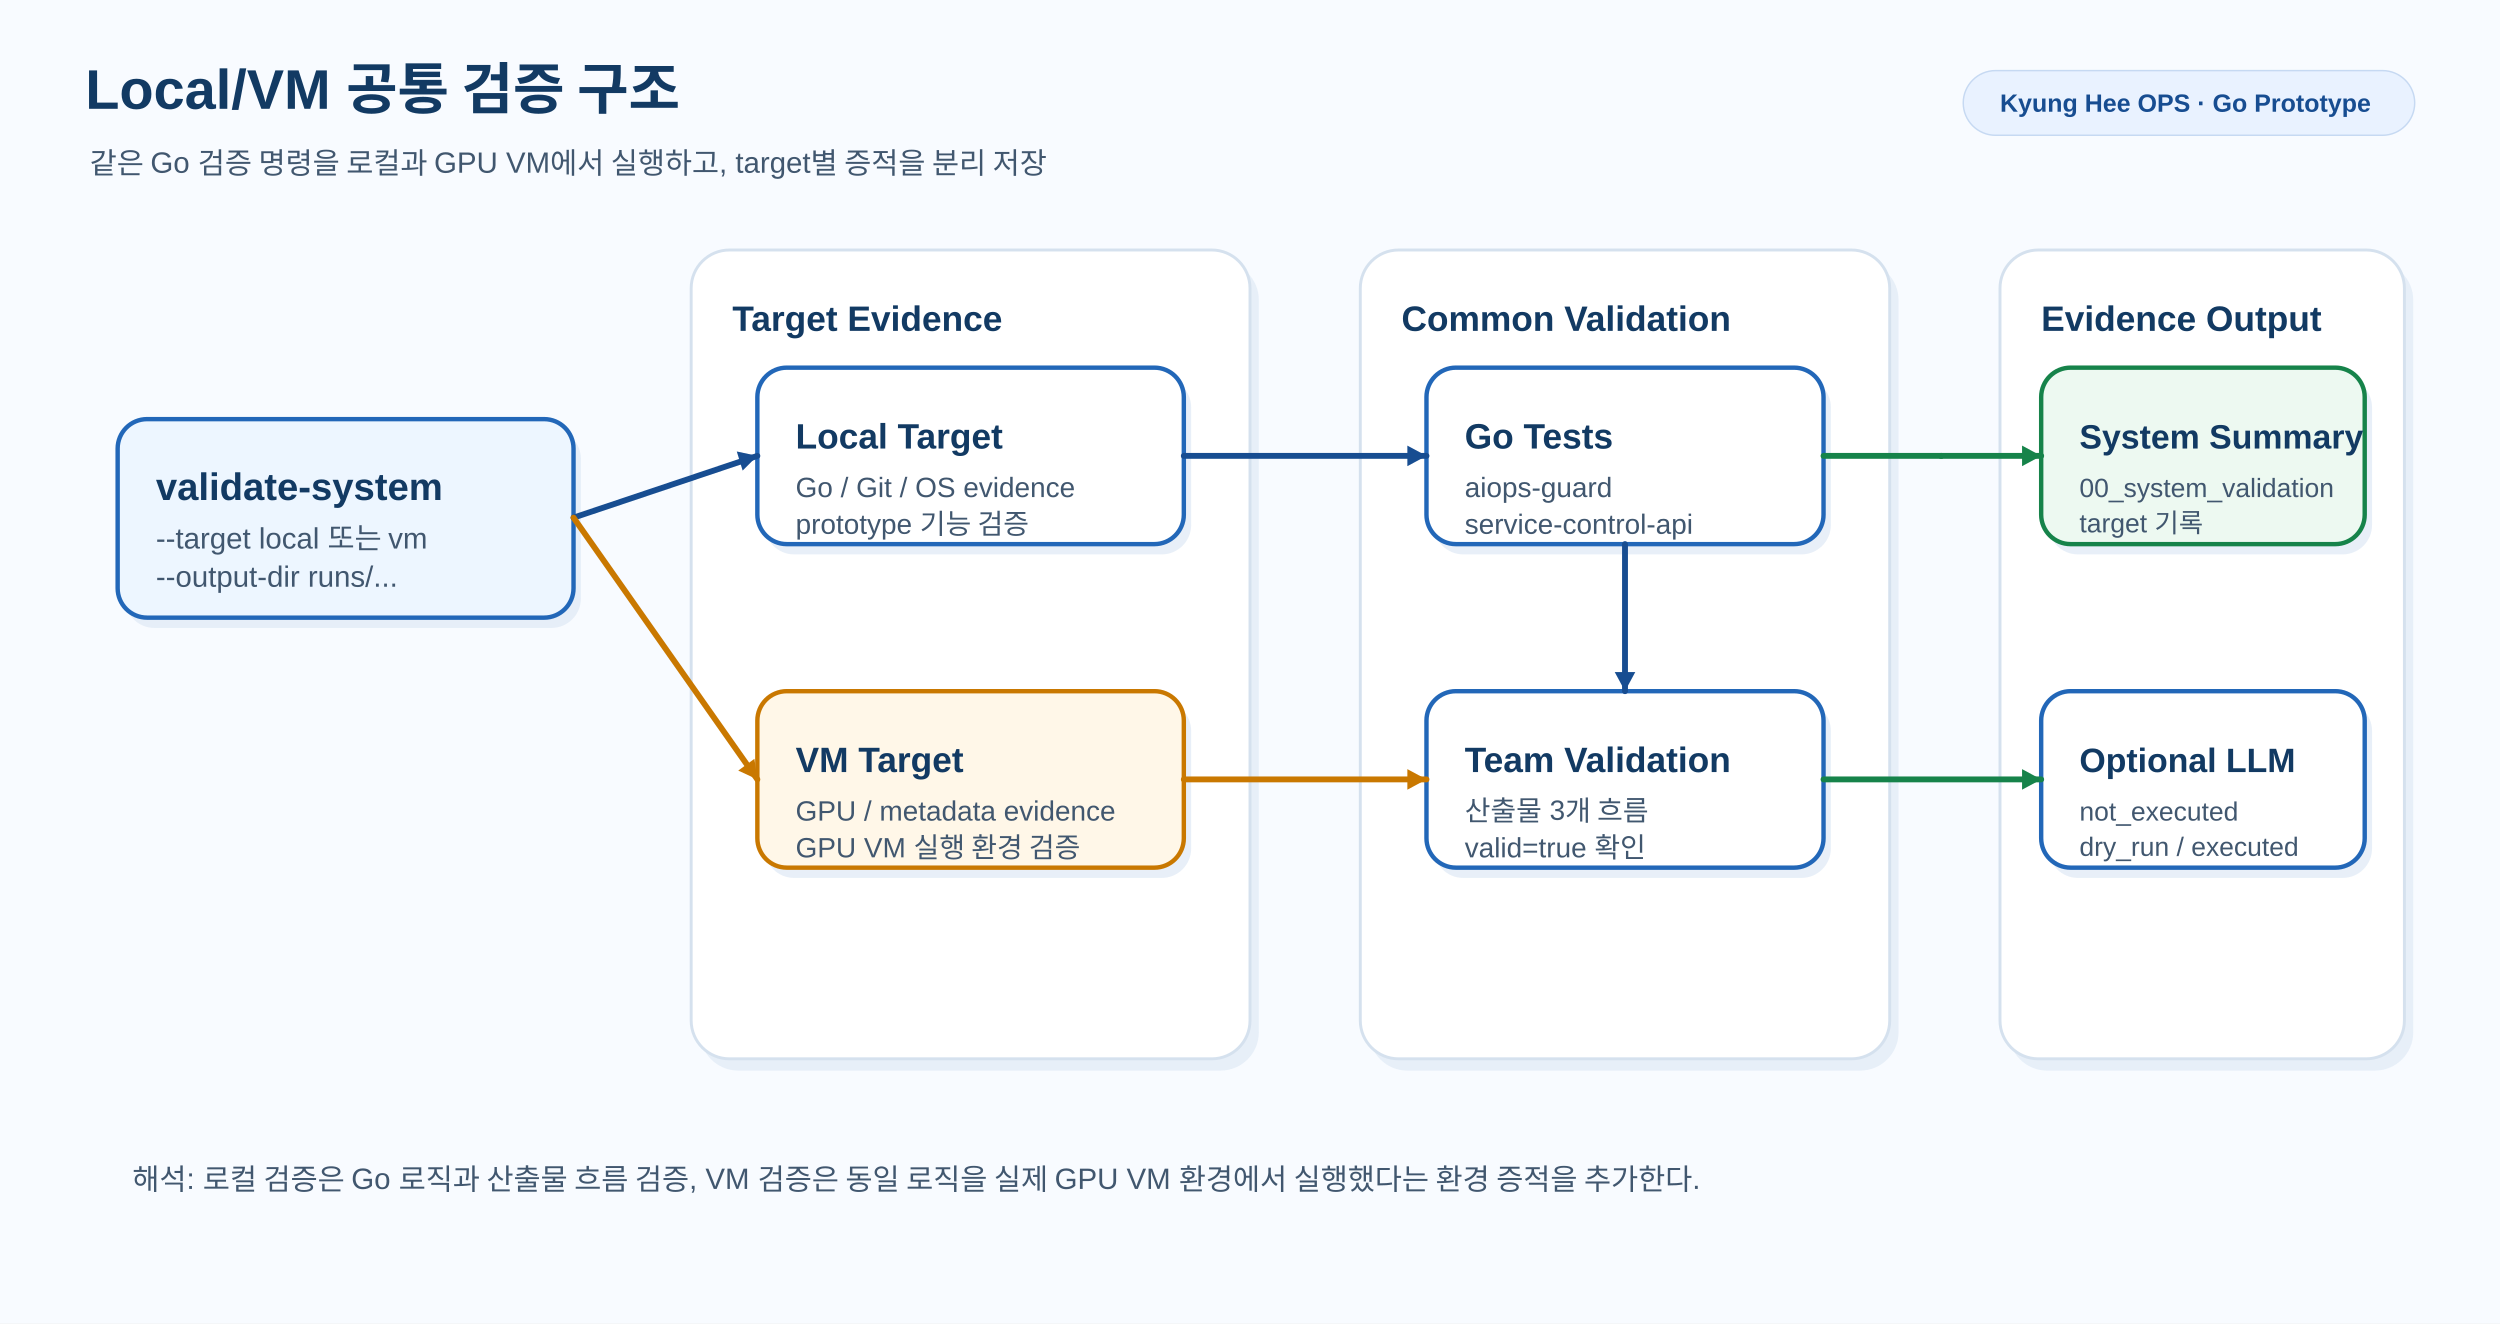
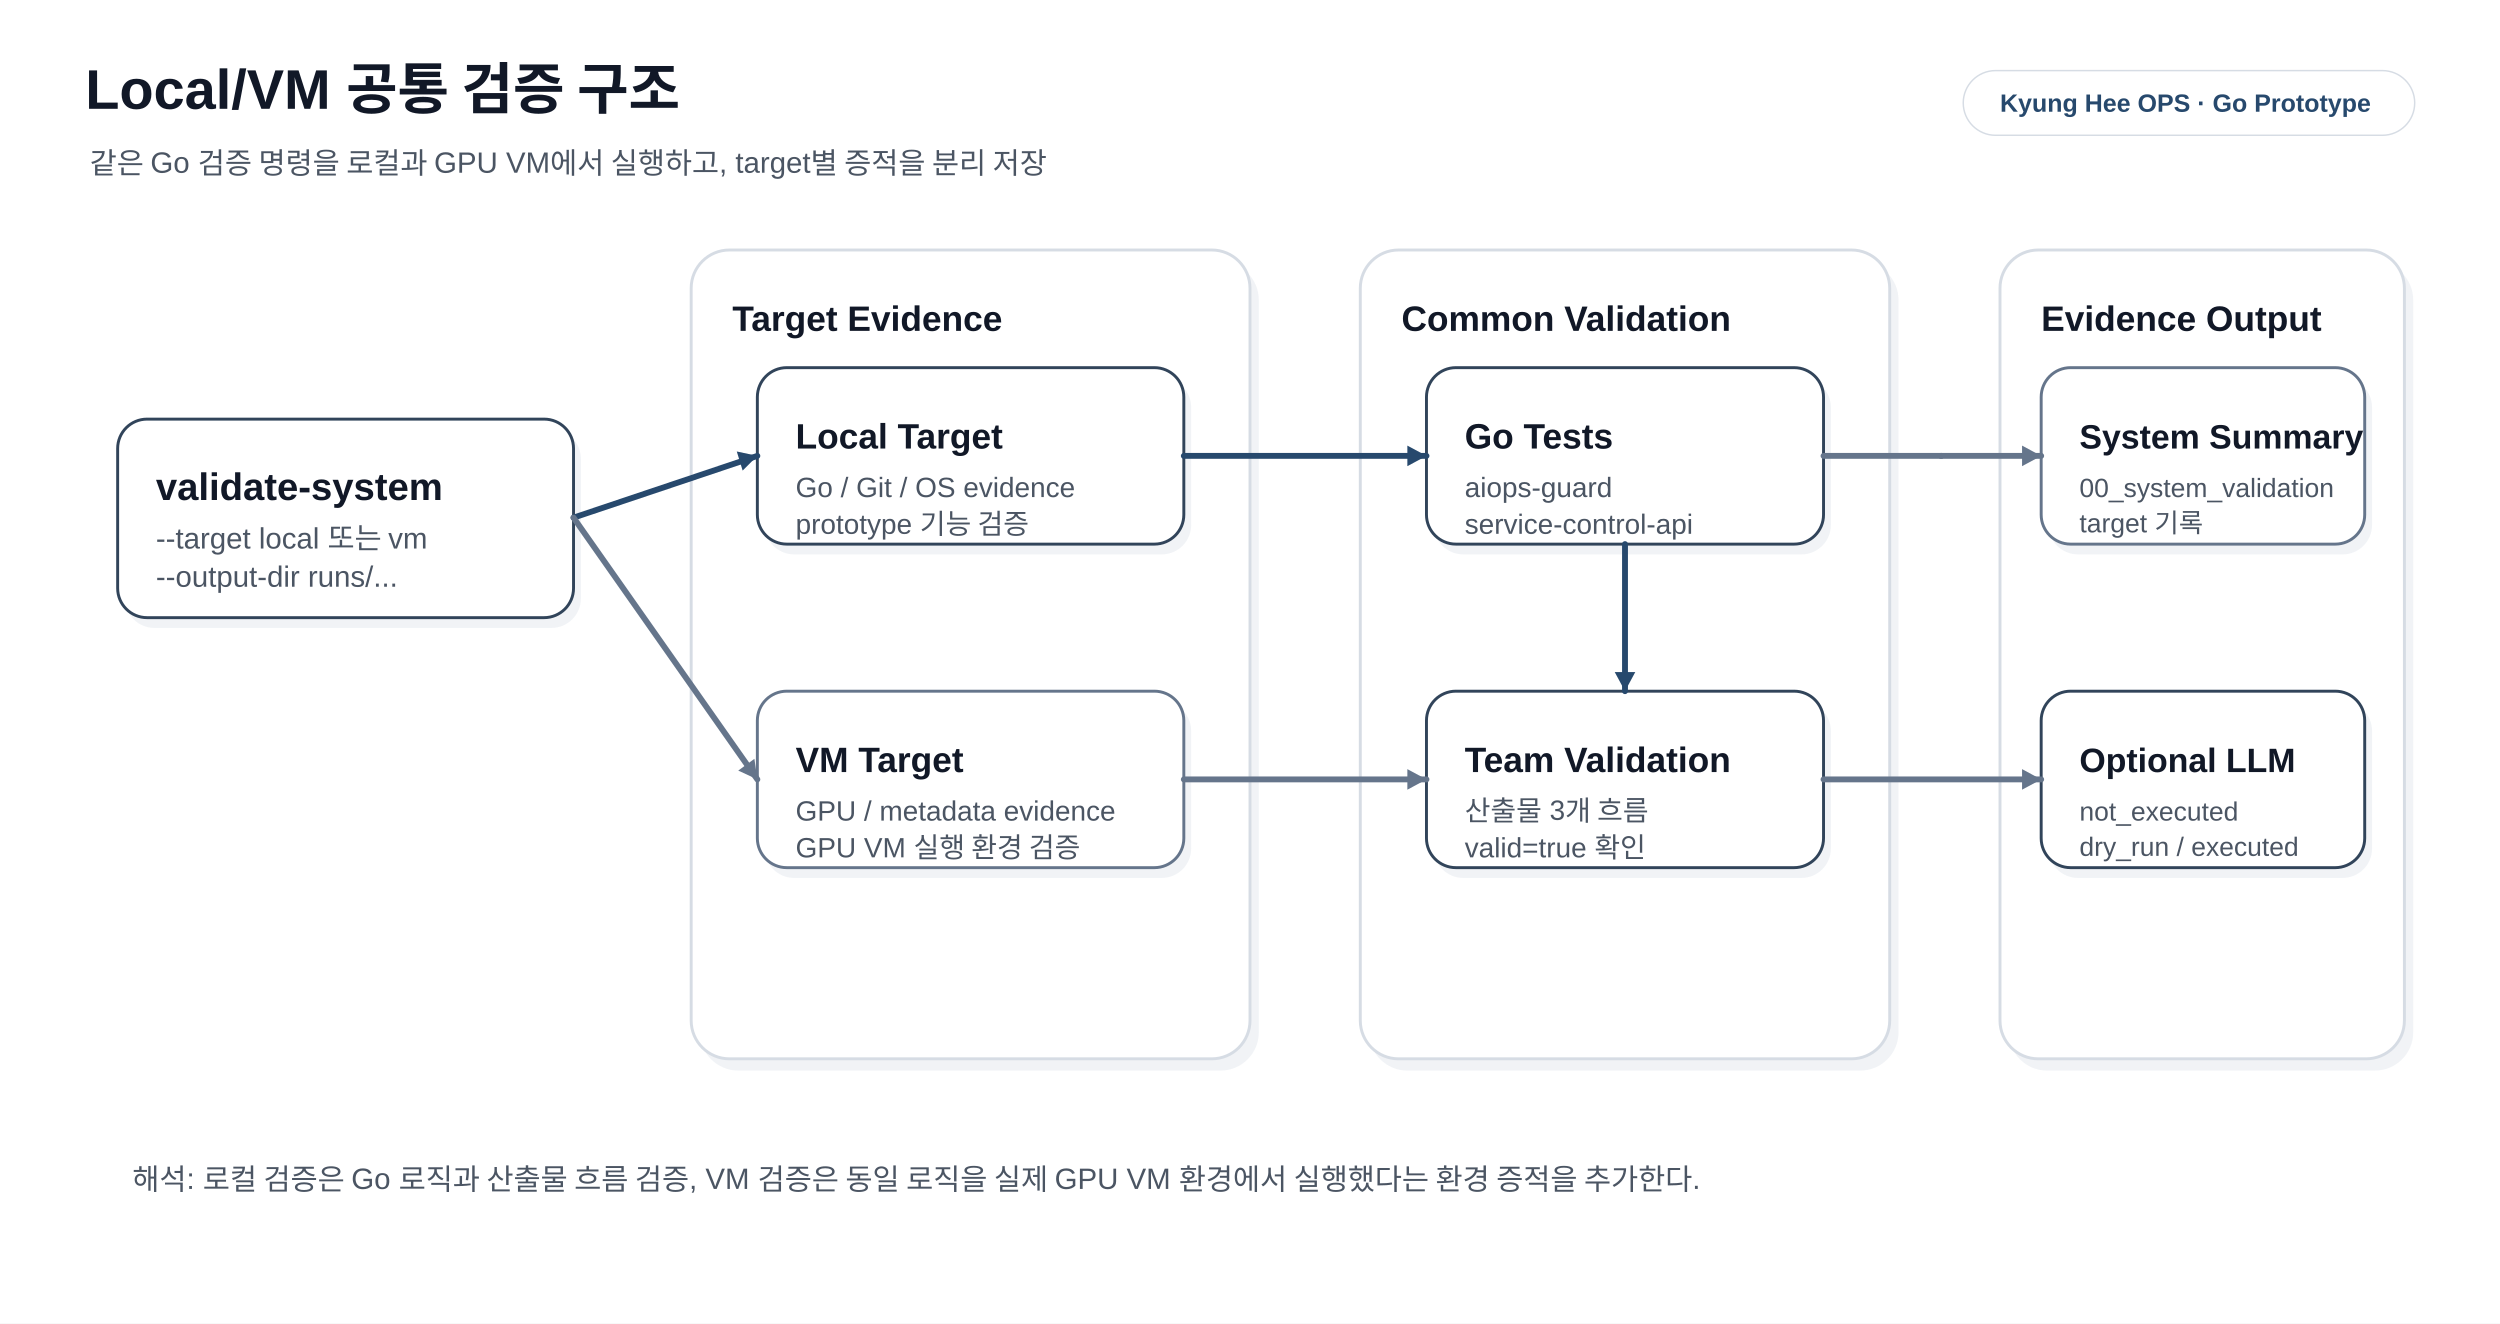
<svg xmlns="http://www.w3.org/2000/svg" width="1700" height="900" viewBox="0 0 1700 900">
  <defs>
    <filter id="softShadow" x="-20%" y="-20%" width="140%" height="140%">
-       <feDropShadow dx="0" dy="10" stdDeviation="10" flood-color="#1b3c5d" flood-opacity="0.12" />
+       <feDropShadow dx="0" dy="8" stdDeviation="8" flood-color="#111827" flood-opacity="0.08" />
    </filter>
  </defs>
-   <rect width="1700" height="900" fill="#f8fbff" />
-   <text x="58" y="74" fill="#123a63" font-family="Malgun Gothic, Pretendard, Noto Sans KR, Arial, sans-serif" font-size="38" font-weight="700" text-anchor="start">Local/VM 공통 검증 구조</text>
-   <text x="61" y="118" fill="#41576f" font-family="Malgun Gothic, Pretendard, Noto Sans KR, Arial, sans-serif" font-size="20" font-weight="400" text-anchor="start">같은 Go 검증 명령을 로컬과 GPU VM에서 실행하고, target별 증적을 분리 저장</text>
-   <rect x="1335" y="48" width="307" height="44" rx="22" fill="#e9f2ff" stroke="#c6d9f2" stroke-width="1" />
-   <text x="1360" y="76" fill="#174d91" font-family="Malgun Gothic, Pretendard, Noto Sans KR, Arial, sans-serif" font-size="17" font-weight="700" text-anchor="start">Kyung Hee OPS · Go Prototype</text>
-   <rect x="85" y="292" width="310" height="135" rx="20" fill="#dce7f4" stroke="#dce7f4" stroke-width="0" opacity="0.65" />
-   <rect x="80" y="285" width="310" height="135" rx="20" fill="#edf6ff" stroke="#2267b8" stroke-width="3" />
-   <text x="106" y="340" fill="#123a63" font-family="Malgun Gothic, Pretendard, Noto Sans KR, Arial, sans-serif" font-size="26" font-weight="700" text-anchor="start">validate-system</text>
-   <text x="106" y="373" fill="#41576f" font-family="Malgun Gothic, Pretendard, Noto Sans KR, Arial, sans-serif" font-size="20" font-weight="400" text-anchor="start">--target local 또는 vm</text>
-   <text x="106" y="399" fill="#41576f" font-family="Malgun Gothic, Pretendard, Noto Sans KR, Arial, sans-serif" font-size="20" font-weight="400" text-anchor="start">--output-dir runs/...</text>
-   <rect x="476" y="178" width="380" height="550" rx="26" fill="#d8e5f3" stroke="#d8e5f3" stroke-width="0" opacity="0.55" />
-   <rect x="470" y="170" width="380" height="550" rx="26" fill="#ffffff" stroke="#d5e1ee" stroke-width="2" />
-   <text x="498" y="225" fill="#123a63" font-family="Malgun Gothic, Pretendard, Noto Sans KR, Arial, sans-serif" font-size="24" font-weight="700" text-anchor="start">Target Evidence</text>
-   <rect x="520" y="257" width="290" height="120" rx="20" fill="#dce7f4" stroke="#dce7f4" stroke-width="0" opacity="0.65" />
-   <rect x="515" y="250" width="290" height="120" rx="20" fill="#ffffff" stroke="#2267b8" stroke-width="3" />
-   <text x="541" y="305" fill="#123a63" font-family="Malgun Gothic, Pretendard, Noto Sans KR, Arial, sans-serif" font-size="24" font-weight="700" text-anchor="start">Local Target</text>
-   <text x="541" y="338" fill="#41576f" font-family="Malgun Gothic, Pretendard, Noto Sans KR, Arial, sans-serif" font-size="19" font-weight="400" text-anchor="start">Go / Git / OS evidence</text>
-   <text x="541" y="363" fill="#41576f" font-family="Malgun Gothic, Pretendard, Noto Sans KR, Arial, sans-serif" font-size="19" font-weight="400" text-anchor="start">prototype 기능 검증</text>
-   <rect x="520" y="477" width="290" height="120" rx="20" fill="#dce7f4" stroke="#dce7f4" stroke-width="0" opacity="0.65" />
-   <rect x="515" y="470" width="290" height="120" rx="20" fill="#fff7e8" stroke="#c97800" stroke-width="3" />
-   <text x="541" y="525" fill="#123a63" font-family="Malgun Gothic, Pretendard, Noto Sans KR, Arial, sans-serif" font-size="24" font-weight="700" text-anchor="start">VM Target</text>
-   <text x="541" y="558" fill="#41576f" font-family="Malgun Gothic, Pretendard, Noto Sans KR, Arial, sans-serif" font-size="19" font-weight="400" text-anchor="start">GPU / metadata evidence</text>
-   <text x="541" y="583" fill="#41576f" font-family="Malgun Gothic, Pretendard, Noto Sans KR, Arial, sans-serif" font-size="19" font-weight="400" text-anchor="start">GPU VM 실행 환경 검증</text>
-   <rect x="931" y="178" width="360" height="550" rx="26" fill="#d8e5f3" stroke="#d8e5f3" stroke-width="0" opacity="0.55" />
-   <rect x="925" y="170" width="360" height="550" rx="26" fill="#ffffff" stroke="#d5e1ee" stroke-width="2" />
-   <text x="953" y="225" fill="#123a63" font-family="Malgun Gothic, Pretendard, Noto Sans KR, Arial, sans-serif" font-size="24" font-weight="700" text-anchor="start">Common Validation</text>
-   <rect x="975" y="257" width="270" height="120" rx="20" fill="#dce7f4" stroke="#dce7f4" stroke-width="0" opacity="0.65" />
-   <rect x="970" y="250" width="270" height="120" rx="20" fill="#ffffff" stroke="#2267b8" stroke-width="3" />
-   <text x="996" y="305" fill="#123a63" font-family="Malgun Gothic, Pretendard, Noto Sans KR, Arial, sans-serif" font-size="24" font-weight="700" text-anchor="start">Go Tests</text>
-   <text x="996" y="338" fill="#41576f" font-family="Malgun Gothic, Pretendard, Noto Sans KR, Arial, sans-serif" font-size="19" font-weight="400" text-anchor="start">aiops-guard</text>
-   <text x="996" y="363" fill="#41576f" font-family="Malgun Gothic, Pretendard, Noto Sans KR, Arial, sans-serif" font-size="19" font-weight="400" text-anchor="start">service-control-api</text>
-   <rect x="975" y="477" width="270" height="120" rx="20" fill="#dce7f4" stroke="#dce7f4" stroke-width="0" opacity="0.65" />
-   <rect x="970" y="470" width="270" height="120" rx="20" fill="#ffffff" stroke="#2267b8" stroke-width="3" />
-   <text x="996" y="525" fill="#123a63" font-family="Malgun Gothic, Pretendard, Noto Sans KR, Arial, sans-serif" font-size="24" font-weight="700" text-anchor="start">Team Validation</text>
-   <text x="996" y="558" fill="#41576f" font-family="Malgun Gothic, Pretendard, Noto Sans KR, Arial, sans-serif" font-size="19" font-weight="400" text-anchor="start">산출물 3개 흐름</text>
-   <text x="996" y="583" fill="#41576f" font-family="Malgun Gothic, Pretendard, Noto Sans KR, Arial, sans-serif" font-size="19" font-weight="400" text-anchor="start">valid=true 확인</text>
-   <rect x="1366" y="178" width="275" height="550" rx="26" fill="#d8e5f3" stroke="#d8e5f3" stroke-width="0" opacity="0.55" />
-   <rect x="1360" y="170" width="275" height="550" rx="26" fill="#ffffff" stroke="#d5e1ee" stroke-width="2" />
-   <text x="1388" y="225" fill="#123a63" font-family="Malgun Gothic, Pretendard, Noto Sans KR, Arial, sans-serif" font-size="24" font-weight="700" text-anchor="start">Evidence Output</text>
-   <rect x="1393" y="257" width="220" height="120" rx="20" fill="#dce7f4" stroke="#dce7f4" stroke-width="0" opacity="0.65" />
-   <rect x="1388" y="250" width="220" height="120" rx="20" fill="#edf9f1" stroke="#16834a" stroke-width="3" />
-   <text x="1414" y="305" fill="#123a63" font-family="Malgun Gothic, Pretendard, Noto Sans KR, Arial, sans-serif" font-size="23" font-weight="700" text-anchor="start">System Summary</text>
-   <text x="1414" y="338" fill="#41576f" font-family="Malgun Gothic, Pretendard, Noto Sans KR, Arial, sans-serif" font-size="18" font-weight="400" text-anchor="start">00_system_validation</text>
-   <text x="1414" y="362" fill="#41576f" font-family="Malgun Gothic, Pretendard, Noto Sans KR, Arial, sans-serif" font-size="18" font-weight="400" text-anchor="start">target 기록</text>
-   <rect x="1393" y="477" width="220" height="120" rx="20" fill="#dce7f4" stroke="#dce7f4" stroke-width="0" opacity="0.65" />
-   <rect x="1388" y="470" width="220" height="120" rx="20" fill="#ffffff" stroke="#2267b8" stroke-width="3" />
-   <text x="1414" y="525" fill="#123a63" font-family="Malgun Gothic, Pretendard, Noto Sans KR, Arial, sans-serif" font-size="23" font-weight="700" text-anchor="start">Optional LLM</text>
-   <text x="1414" y="558" fill="#41576f" font-family="Malgun Gothic, Pretendard, Noto Sans KR, Arial, sans-serif" font-size="18" font-weight="400" text-anchor="start">not_executed</text>
-   <text x="1414" y="582" fill="#41576f" font-family="Malgun Gothic, Pretendard, Noto Sans KR, Arial, sans-serif" font-size="18" font-weight="400" text-anchor="start">dry_run / executed</text>
-   <line x1="390" y1="352" x2="515" y2="310" stroke="#174d91" stroke-width="4" stroke-linecap="round" />
-   <polygon points="515,310 505,320 501,307" fill="#174d91" />
-   <line x1="390" y1="352" x2="515" y2="530" stroke="#c97800" stroke-width="4" stroke-linecap="round" />
-   <polygon points="515,530 502,524 513,516" fill="#c97800" />
-   <line x1="805" y1="310" x2="970" y2="310" stroke="#174d91" stroke-width="4" stroke-linecap="round" />
-   <polygon points="970,310 957,317 957,303" fill="#174d91" />
-   <line x1="805" y1="530" x2="970" y2="530" stroke="#c97800" stroke-width="4" stroke-linecap="round" />
-   <polygon points="970,530 957,537 957,523" fill="#c97800" />
-   <line x1="1105" y1="370" x2="1105" y2="470" stroke="#174d91" stroke-width="4" stroke-linecap="round" />
-   <polygon points="1105,470 1098,457 1112,457" fill="#174d91" />
-   <line x1="1240" y1="530" x2="1388" y2="530" stroke="#16834a" stroke-width="4" stroke-linecap="round" />
-   <polygon points="1388,530 1375,537 1375,523" fill="#16834a" />
-   <line x1="1240" y1="310" x2="1320" y2="310" stroke="#16834a" stroke-width="4" stroke-linecap="round" />
-   <line x1="1320" y1="310" x2="1320" y2="310" stroke="#16834a" stroke-width="4" stroke-linecap="round" />
-   <line x1="1320" y1="310" x2="1388" y2="310" stroke="#16834a" stroke-width="4" stroke-linecap="round" />
-   <polygon points="1388,310 1375,317 1375,303" fill="#16834a" />
-   <text x="90" y="809" fill="#41576f" font-family="Malgun Gothic, Pretendard, Noto Sans KR, Arial, sans-serif" font-size="20" font-weight="400" text-anchor="start">해석: 로컬 검증은 Go 로직과 산출물 흐름 검증, VM 검증은 동일 로직을 실제 GPU VM 환경에서 실행했다는 환경 증적을 추가한다.</text>
+   <rect width="1700" height="900" fill="#ffffff" />
+   <text x="58" y="74" fill="#111827" font-family="Malgun Gothic, Pretendard, Noto Sans KR, Arial, sans-serif" font-size="38" font-weight="700" text-anchor="start">Local/VM 공통 검증 구조</text>
+   <text x="61" y="118" fill="#4b5563" font-family="Malgun Gothic, Pretendard, Noto Sans KR, Arial, sans-serif" font-size="20" font-weight="400" text-anchor="start">같은 Go 검증 명령을 로컬과 GPU VM에서 실행하고, target별 증적을 분리 저장</text>
+   <rect x="1335" y="48" width="307" height="44" rx="22" fill="#ffffff" stroke="#d6dce4" stroke-width="1" />
+   <text x="1360" y="76" fill="#27496d" font-family="Malgun Gothic, Pretendard, Noto Sans KR, Arial, sans-serif" font-size="17" font-weight="700" text-anchor="start">Kyung Hee OPS · Go Prototype</text>
+   <rect x="85" y="292" width="310" height="135" rx="20" fill="#edf0f4" stroke="#edf0f4" stroke-width="0" opacity="0.78" />
+   <rect x="80" y="285" width="310" height="135" rx="20" fill="#ffffff" stroke="#31445a" stroke-width="2" />
+   <text x="106" y="340" fill="#111827" font-family="Malgun Gothic, Pretendard, Noto Sans KR, Arial, sans-serif" font-size="26" font-weight="700" text-anchor="start">validate-system</text>
+   <text x="106" y="373" fill="#4b5563" font-family="Malgun Gothic, Pretendard, Noto Sans KR, Arial, sans-serif" font-size="20" font-weight="400" text-anchor="start">--target local 또는 vm</text>
+   <text x="106" y="399" fill="#4b5563" font-family="Malgun Gothic, Pretendard, Noto Sans KR, Arial, sans-serif" font-size="20" font-weight="400" text-anchor="start">--output-dir runs/...</text>
+   <rect x="476" y="178" width="380" height="550" rx="26" fill="#edf0f4" stroke="#edf0f4" stroke-width="0" opacity="0.78" />
+   <rect x="470" y="170" width="380" height="550" rx="26" fill="#ffffff" stroke="#d6dce4" stroke-width="2" />
+   <text x="498" y="225" fill="#111827" font-family="Malgun Gothic, Pretendard, Noto Sans KR, Arial, sans-serif" font-size="24" font-weight="700" text-anchor="start">Target Evidence</text>
+   <rect x="520" y="257" width="290" height="120" rx="20" fill="#edf0f4" stroke="#edf0f4" stroke-width="0" opacity="0.78" />
+   <rect x="515" y="250" width="290" height="120" rx="20" fill="#ffffff" stroke="#31445a" stroke-width="2" />
+   <text x="541" y="305" fill="#111827" font-family="Malgun Gothic, Pretendard, Noto Sans KR, Arial, sans-serif" font-size="24" font-weight="700" text-anchor="start">Local Target</text>
+   <text x="541" y="338" fill="#4b5563" font-family="Malgun Gothic, Pretendard, Noto Sans KR, Arial, sans-serif" font-size="19" font-weight="400" text-anchor="start">Go / Git / OS evidence</text>
+   <text x="541" y="363" fill="#4b5563" font-family="Malgun Gothic, Pretendard, Noto Sans KR, Arial, sans-serif" font-size="19" font-weight="400" text-anchor="start">prototype 기능 검증</text>
+   <rect x="520" y="477" width="290" height="120" rx="20" fill="#edf0f4" stroke="#edf0f4" stroke-width="0" opacity="0.78" />
+   <rect x="515" y="470" width="290" height="120" rx="20" fill="#ffffff" stroke="#65758b" stroke-width="2" />
+   <text x="541" y="525" fill="#111827" font-family="Malgun Gothic, Pretendard, Noto Sans KR, Arial, sans-serif" font-size="24" font-weight="700" text-anchor="start">VM Target</text>
+   <text x="541" y="558" fill="#4b5563" font-family="Malgun Gothic, Pretendard, Noto Sans KR, Arial, sans-serif" font-size="19" font-weight="400" text-anchor="start">GPU / metadata evidence</text>
+   <text x="541" y="583" fill="#4b5563" font-family="Malgun Gothic, Pretendard, Noto Sans KR, Arial, sans-serif" font-size="19" font-weight="400" text-anchor="start">GPU VM 실행 환경 검증</text>
+   <rect x="931" y="178" width="360" height="550" rx="26" fill="#edf0f4" stroke="#edf0f4" stroke-width="0" opacity="0.78" />
+   <rect x="925" y="170" width="360" height="550" rx="26" fill="#ffffff" stroke="#d6dce4" stroke-width="2" />
+   <text x="953" y="225" fill="#111827" font-family="Malgun Gothic, Pretendard, Noto Sans KR, Arial, sans-serif" font-size="24" font-weight="700" text-anchor="start">Common Validation</text>
+   <rect x="975" y="257" width="270" height="120" rx="20" fill="#edf0f4" stroke="#edf0f4" stroke-width="0" opacity="0.78" />
+   <rect x="970" y="250" width="270" height="120" rx="20" fill="#ffffff" stroke="#31445a" stroke-width="2" />
+   <text x="996" y="305" fill="#111827" font-family="Malgun Gothic, Pretendard, Noto Sans KR, Arial, sans-serif" font-size="24" font-weight="700" text-anchor="start">Go Tests</text>
+   <text x="996" y="338" fill="#4b5563" font-family="Malgun Gothic, Pretendard, Noto Sans KR, Arial, sans-serif" font-size="19" font-weight="400" text-anchor="start">aiops-guard</text>
+   <text x="996" y="363" fill="#4b5563" font-family="Malgun Gothic, Pretendard, Noto Sans KR, Arial, sans-serif" font-size="19" font-weight="400" text-anchor="start">service-control-api</text>
+   <rect x="975" y="477" width="270" height="120" rx="20" fill="#edf0f4" stroke="#edf0f4" stroke-width="0" opacity="0.78" />
+   <rect x="970" y="470" width="270" height="120" rx="20" fill="#ffffff" stroke="#31445a" stroke-width="2" />
+   <text x="996" y="525" fill="#111827" font-family="Malgun Gothic, Pretendard, Noto Sans KR, Arial, sans-serif" font-size="24" font-weight="700" text-anchor="start">Team Validation</text>
+   <text x="996" y="558" fill="#4b5563" font-family="Malgun Gothic, Pretendard, Noto Sans KR, Arial, sans-serif" font-size="19" font-weight="400" text-anchor="start">산출물 3개 흐름</text>
+   <text x="996" y="583" fill="#4b5563" font-family="Malgun Gothic, Pretendard, Noto Sans KR, Arial, sans-serif" font-size="19" font-weight="400" text-anchor="start">valid=true 확인</text>
+   <rect x="1366" y="178" width="275" height="550" rx="26" fill="#edf0f4" stroke="#edf0f4" stroke-width="0" opacity="0.78" />
+   <rect x="1360" y="170" width="275" height="550" rx="26" fill="#ffffff" stroke="#d6dce4" stroke-width="2" />
+   <text x="1388" y="225" fill="#111827" font-family="Malgun Gothic, Pretendard, Noto Sans KR, Arial, sans-serif" font-size="24" font-weight="700" text-anchor="start">Evidence Output</text>
+   <rect x="1393" y="257" width="220" height="120" rx="20" fill="#edf0f4" stroke="#edf0f4" stroke-width="0" opacity="0.78" />
+   <rect x="1388" y="250" width="220" height="120" rx="20" fill="#ffffff" stroke="#65758b" stroke-width="2" />
+   <text x="1414" y="305" fill="#111827" font-family="Malgun Gothic, Pretendard, Noto Sans KR, Arial, sans-serif" font-size="23" font-weight="700" text-anchor="start">System Summary</text>
+   <text x="1414" y="338" fill="#4b5563" font-family="Malgun Gothic, Pretendard, Noto Sans KR, Arial, sans-serif" font-size="18" font-weight="400" text-anchor="start">00_system_validation</text>
+   <text x="1414" y="362" fill="#4b5563" font-family="Malgun Gothic, Pretendard, Noto Sans KR, Arial, sans-serif" font-size="18" font-weight="400" text-anchor="start">target 기록</text>
+   <rect x="1393" y="477" width="220" height="120" rx="20" fill="#edf0f4" stroke="#edf0f4" stroke-width="0" opacity="0.78" />
+   <rect x="1388" y="470" width="220" height="120" rx="20" fill="#ffffff" stroke="#31445a" stroke-width="2" />
+   <text x="1414" y="525" fill="#111827" font-family="Malgun Gothic, Pretendard, Noto Sans KR, Arial, sans-serif" font-size="23" font-weight="700" text-anchor="start">Optional LLM</text>
+   <text x="1414" y="558" fill="#4b5563" font-family="Malgun Gothic, Pretendard, Noto Sans KR, Arial, sans-serif" font-size="18" font-weight="400" text-anchor="start">not_executed</text>
+   <text x="1414" y="582" fill="#4b5563" font-family="Malgun Gothic, Pretendard, Noto Sans KR, Arial, sans-serif" font-size="18" font-weight="400" text-anchor="start">dry_run / executed</text>
+   <line x1="390" y1="352" x2="515" y2="310" stroke="#27496d" stroke-width="4" stroke-linecap="round" />
+   <polygon points="515,310 505,320 501,307" fill="#27496d" />
+   <line x1="390" y1="352" x2="515" y2="530" stroke="#65758b" stroke-width="4" stroke-linecap="round" />
+   <polygon points="515,530 502,524 513,516" fill="#65758b" />
+   <line x1="805" y1="310" x2="970" y2="310" stroke="#27496d" stroke-width="4" stroke-linecap="round" />
+   <polygon points="970,310 957,317 957,303" fill="#27496d" />
+   <line x1="805" y1="530" x2="970" y2="530" stroke="#65758b" stroke-width="4" stroke-linecap="round" />
+   <polygon points="970,530 957,537 957,523" fill="#65758b" />
+   <line x1="1105" y1="370" x2="1105" y2="470" stroke="#27496d" stroke-width="4" stroke-linecap="round" />
+   <polygon points="1105,470 1098,457 1112,457" fill="#27496d" />
+   <line x1="1240" y1="530" x2="1388" y2="530" stroke="#65758b" stroke-width="4" stroke-linecap="round" />
+   <polygon points="1388,530 1375,537 1375,523" fill="#65758b" />
+   <line x1="1240" y1="310" x2="1320" y2="310" stroke="#65758b" stroke-width="4" stroke-linecap="round" />
+   <line x1="1320" y1="310" x2="1320" y2="310" stroke="#65758b" stroke-width="4" stroke-linecap="round" />
+   <line x1="1320" y1="310" x2="1388" y2="310" stroke="#65758b" stroke-width="4" stroke-linecap="round" />
+   <polygon points="1388,310 1375,317 1375,303" fill="#65758b" />
+   <text x="90" y="809" fill="#4b5563" font-family="Malgun Gothic, Pretendard, Noto Sans KR, Arial, sans-serif" font-size="20" font-weight="400" text-anchor="start">해석: 로컬 검증은 Go 로직과 산출물 흐름 검증, VM 검증은 동일 로직을 실제 GPU VM 환경에서 실행했다는 환경 증적을 추가한다.</text>
</svg>
